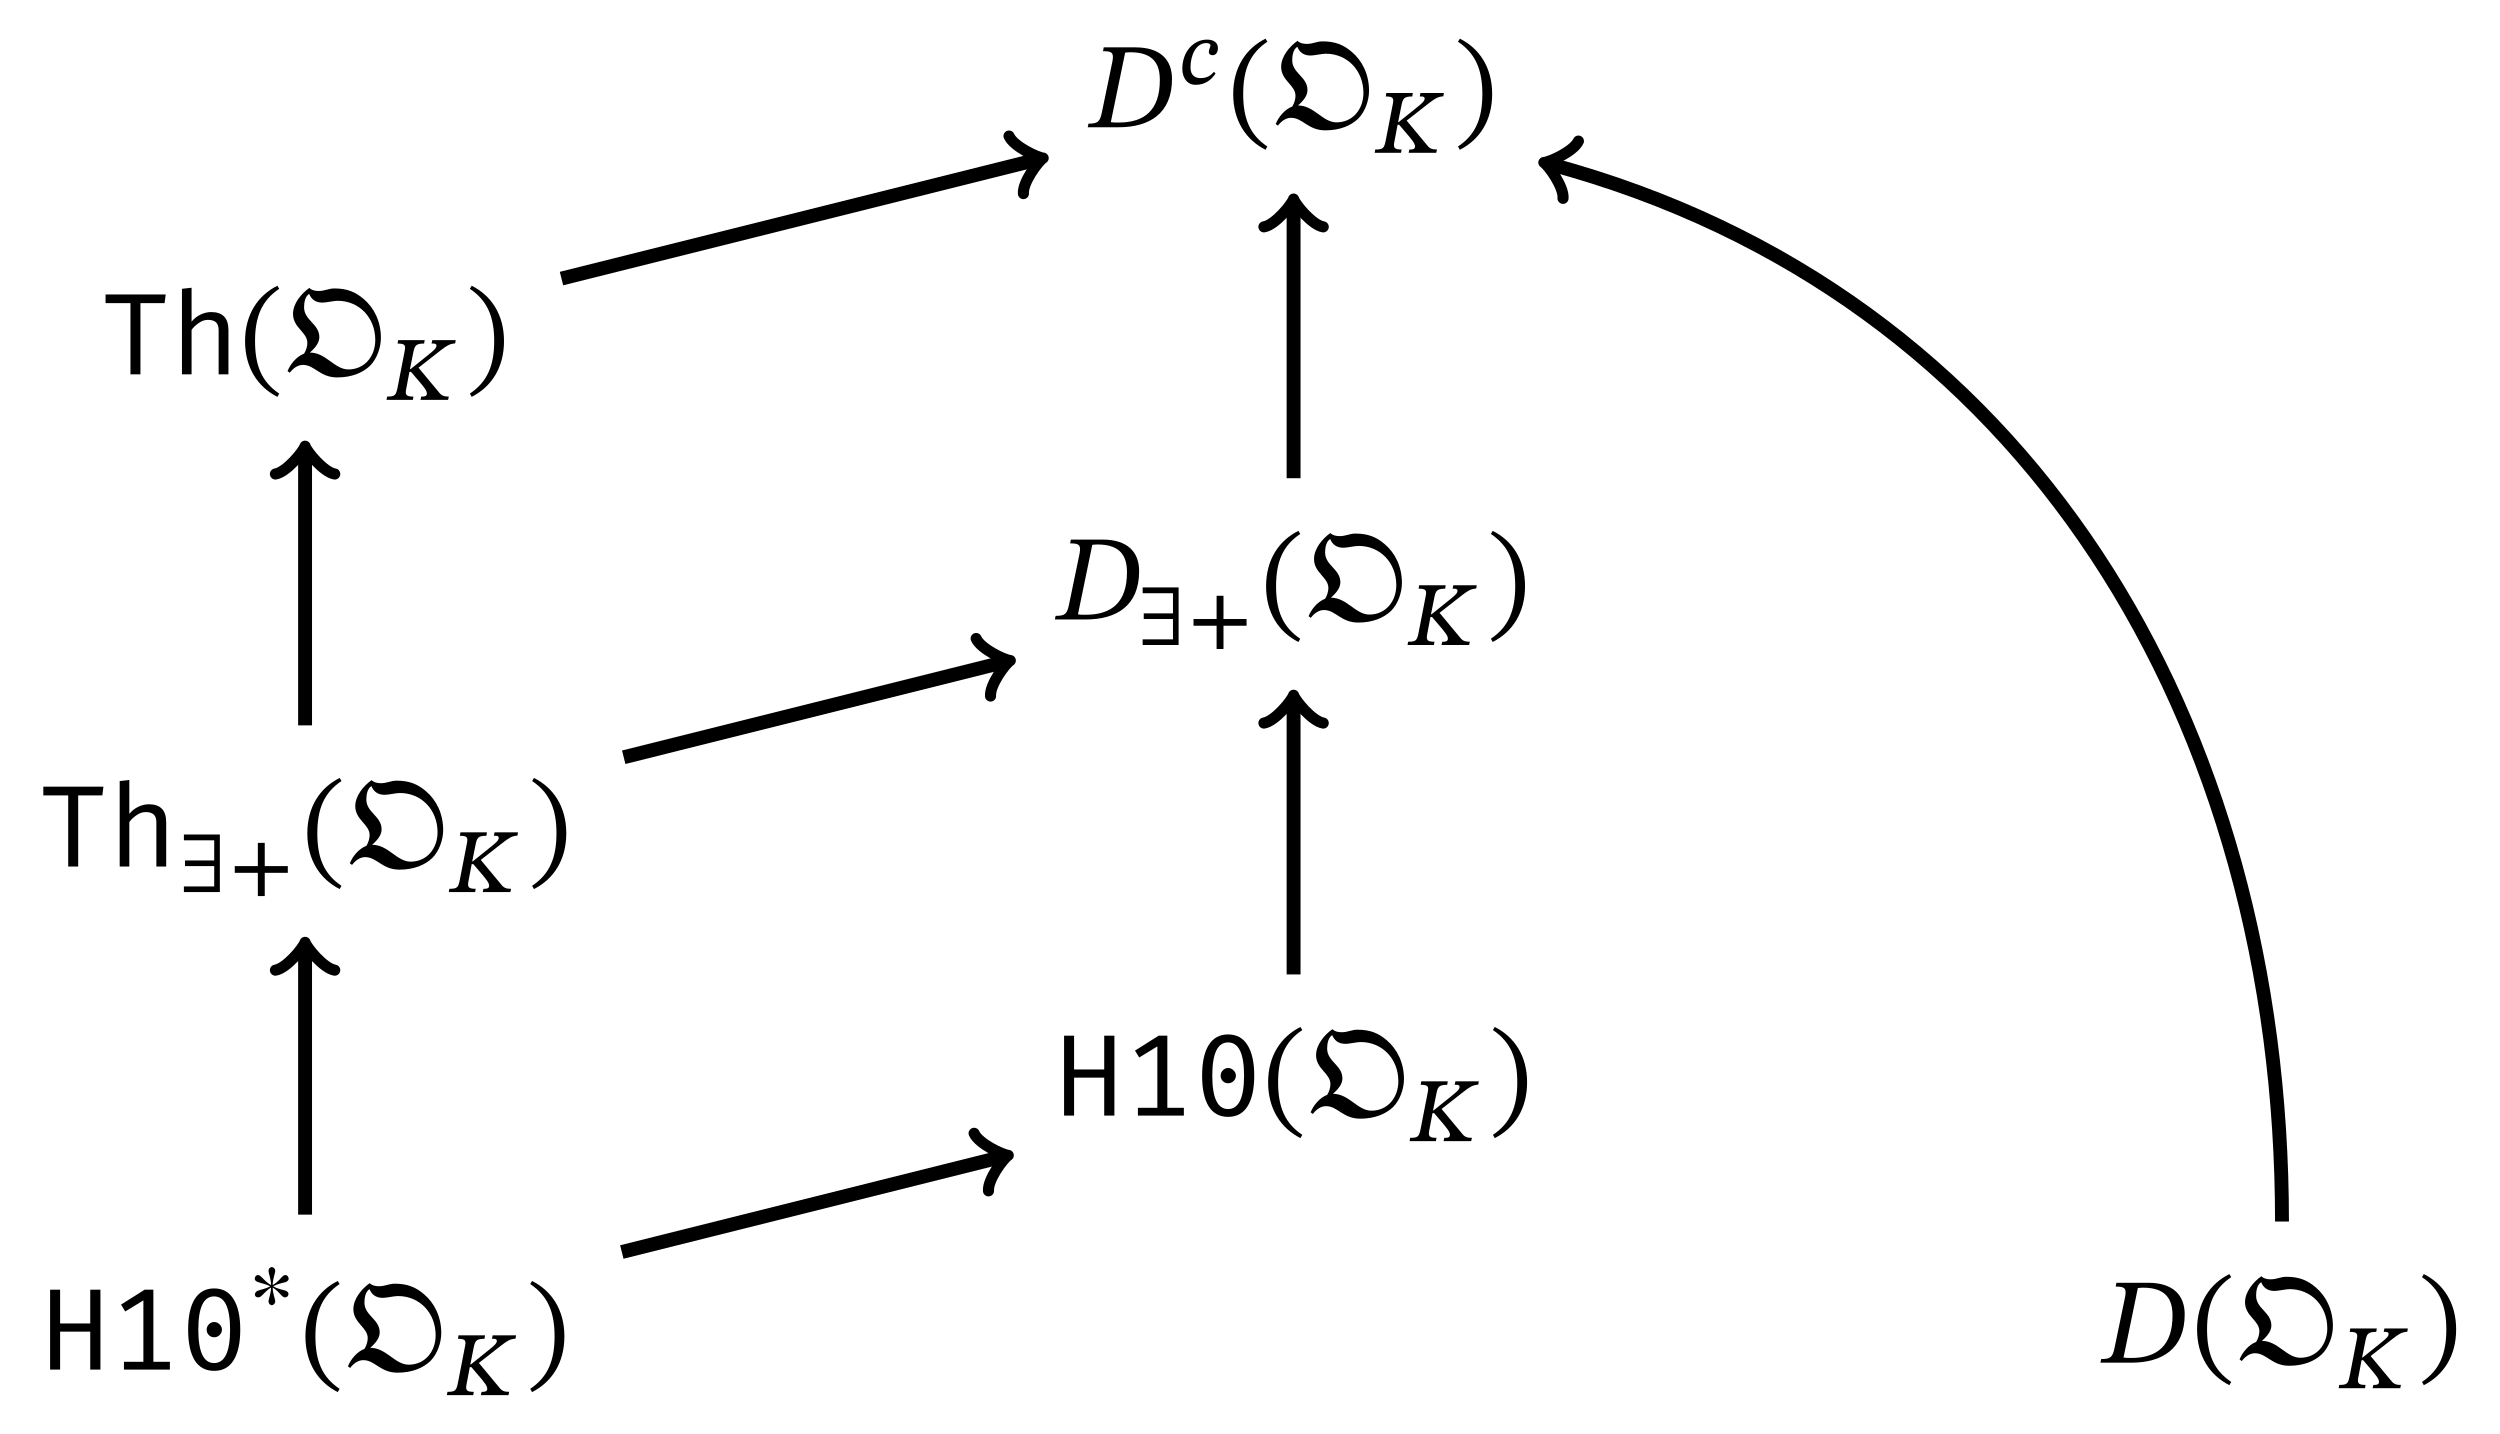
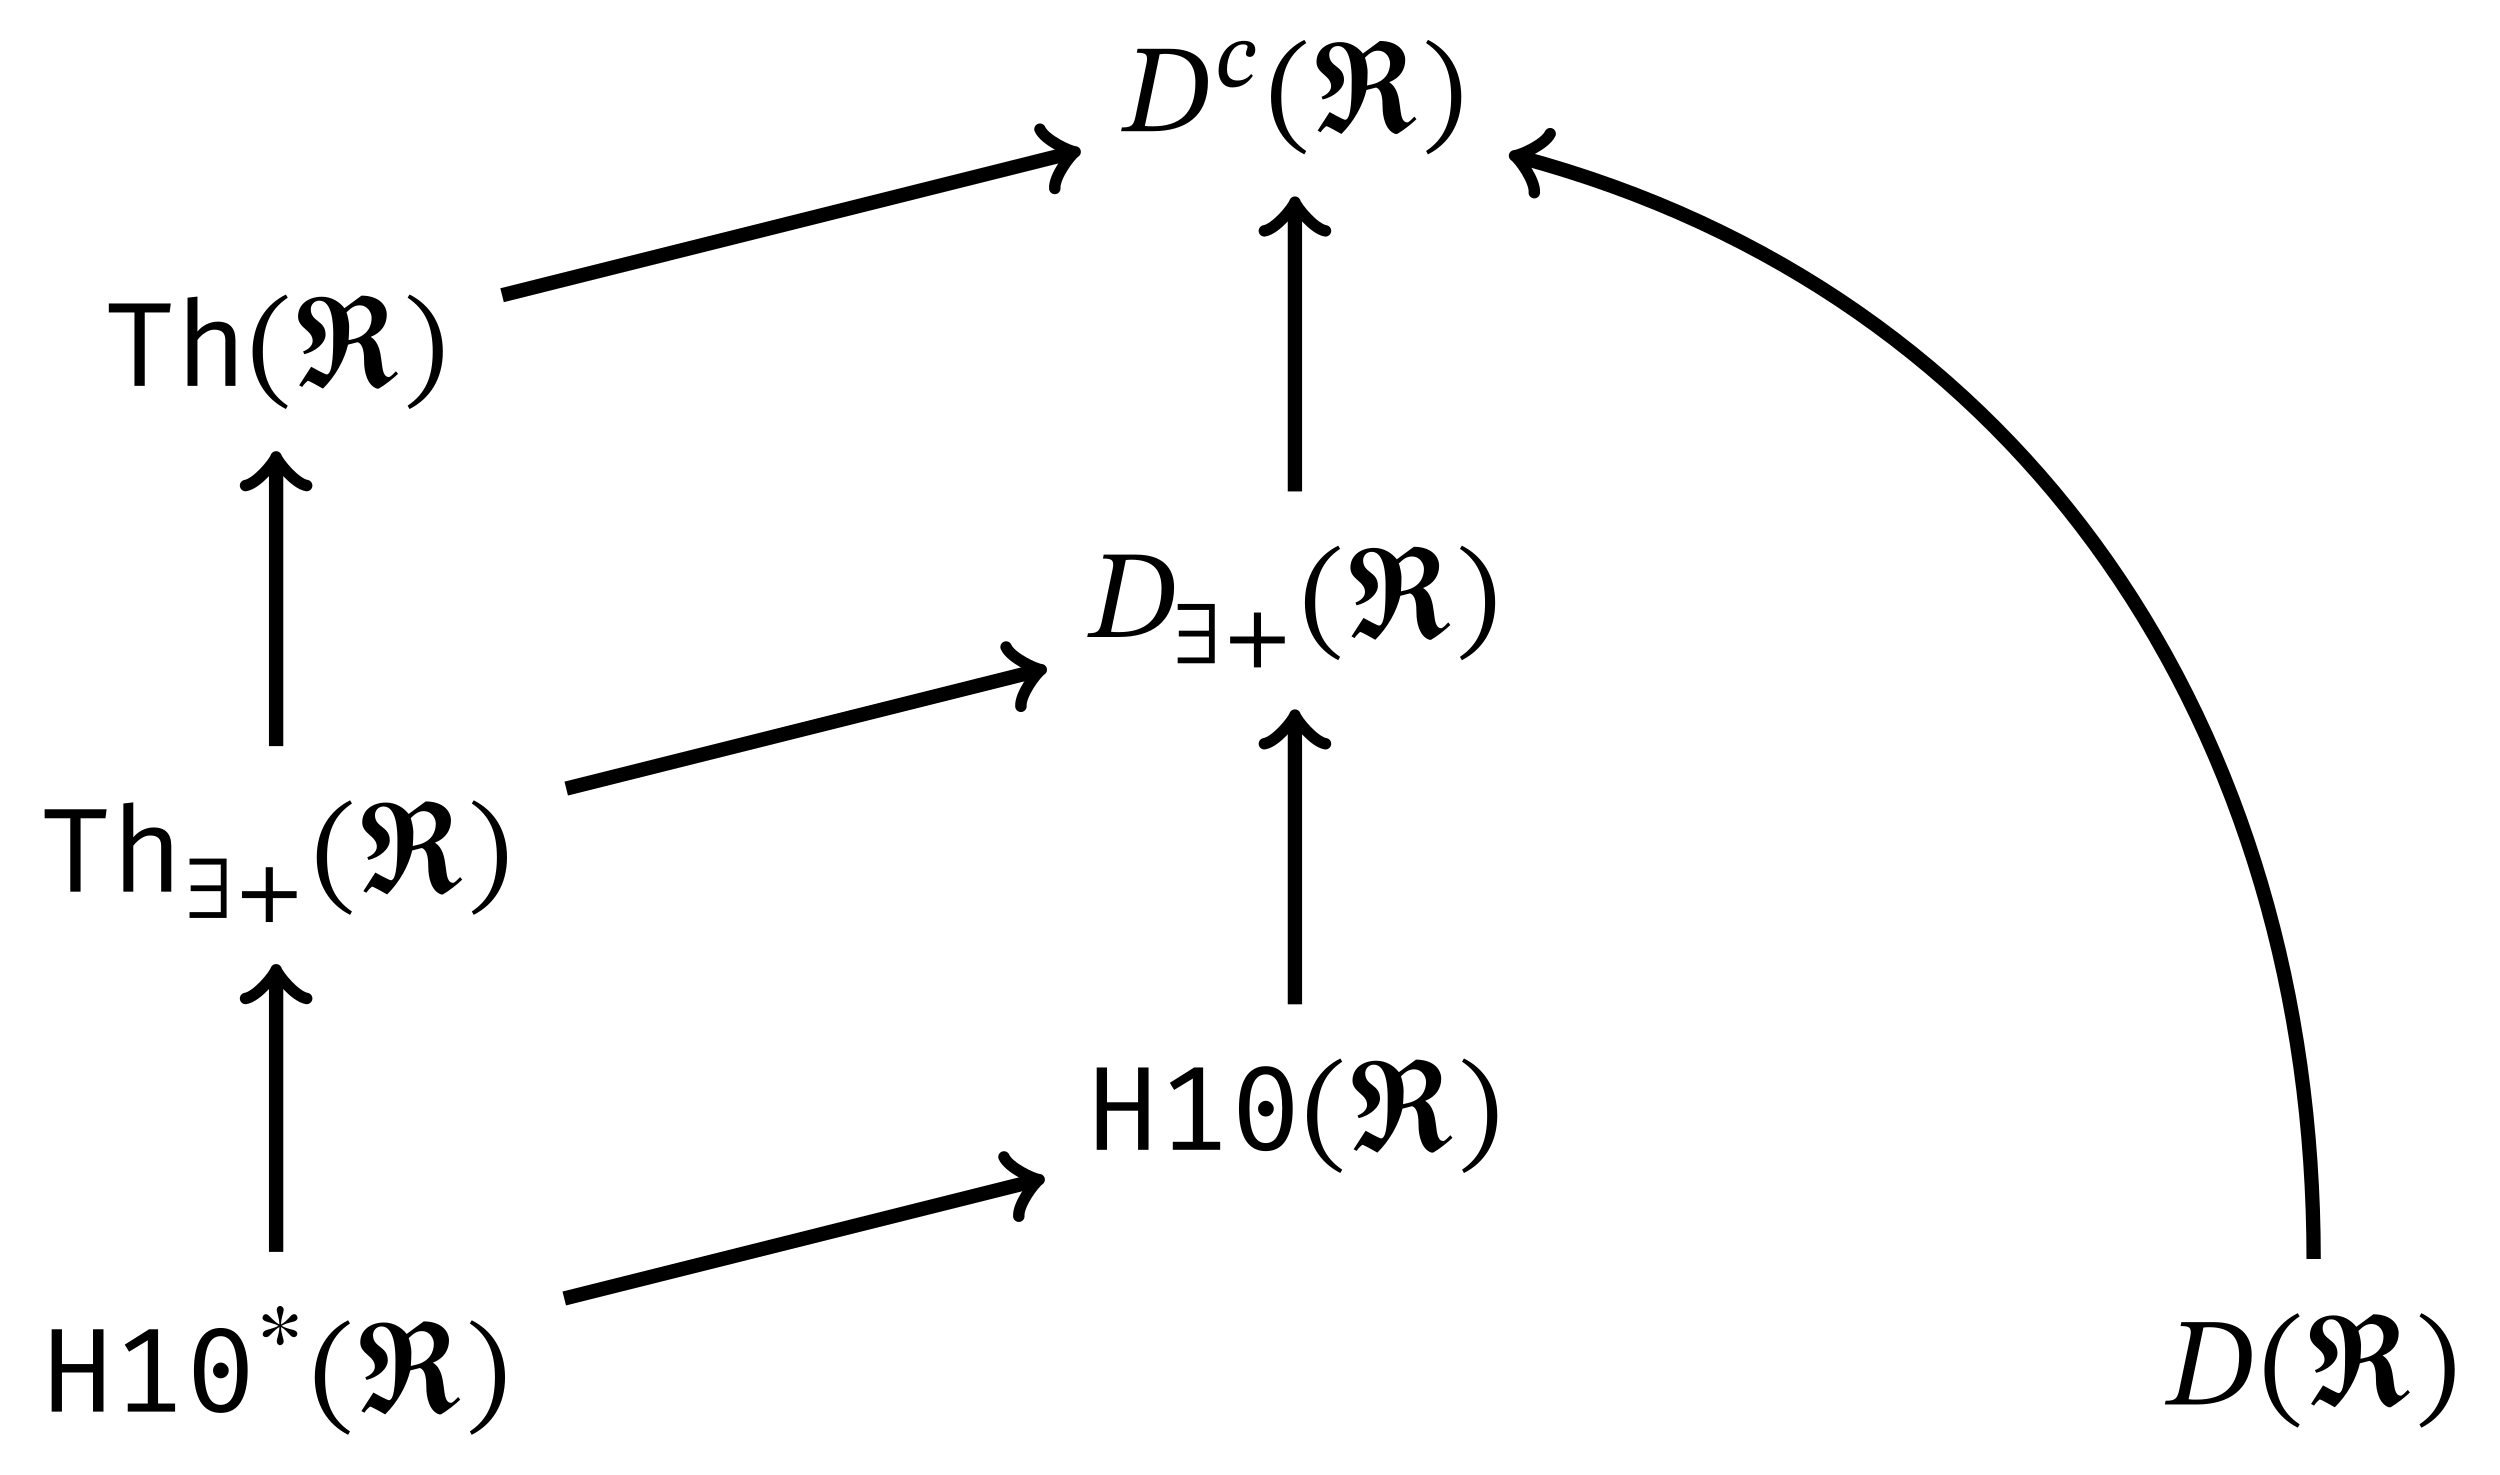
- <svg xmlns="http://www.w3.org/2000/svg" xmlns:xlink="http://www.w3.org/1999/xlink" width="215.11pt" height="123.36pt" viewBox="0 0 215.11 123.36" version="1.1">
+ <svg xmlns="http://www.w3.org/2000/svg" xmlns:xlink="http://www.w3.org/1999/xlink" width="208.71pt" height="123.11pt" viewBox="0 0 208.71 123.11" version="1.1">
  <defs>
    <g>
      <symbol overflow="visible" id="glyph0-0">
        <path style="stroke:none;" d="M 5.078 -10.469 L 5.078 3.484 L 0.891 3.484 L 0.891 -10.469 Z M 4.547 -9.953 L 1.453 -9.953 L 1.453 2.969 L 4.547 2.969 Z M 3.062 -1.719 C 3.062 -1.645 3.035 -1.586 2.984 -1.547 C 2.93 -1.504 2.875 -1.484 2.812 -1.484 C 2.75 -1.484 2.691 -1.504 2.641 -1.547 C 2.586 -1.586 2.562 -1.645 2.562 -1.719 L 2.562 -2.562 C 2.914 -2.582 3.156 -2.645 3.281 -2.75 C 3.406 -2.863 3.469 -3.055 3.469 -3.328 C 3.469 -3.547 3.422 -3.711 3.328 -3.828 C 3.242 -3.953 3.086 -4.016 2.859 -4.016 C 2.672 -4.016 2.5 -3.977 2.344 -3.906 C 2.289 -3.883 2.25 -3.875 2.219 -3.875 C 2.145 -3.875 2.082 -3.895 2.031 -3.938 C 1.988 -3.977 1.969 -4.035 1.969 -4.109 C 1.969 -4.234 2.066 -4.328 2.266 -4.391 C 2.461 -4.461 2.676 -4.5 2.906 -4.5 C 3.301 -4.5 3.582 -4.391 3.75 -4.172 C 3.914 -3.961 4 -3.688 4 -3.344 C 4 -3 3.926 -2.727 3.781 -2.531 C 3.633 -2.344 3.395 -2.223 3.062 -2.172 Z M 2.469 -0.844 C 2.469 -0.945 2.5 -1.031 2.562 -1.094 C 2.625 -1.164 2.707 -1.203 2.812 -1.203 C 2.906 -1.203 2.984 -1.164 3.047 -1.094 C 3.117 -1.031 3.156 -0.945 3.156 -0.844 C 3.156 -0.738 3.117 -0.648 3.047 -0.578 C 2.984 -0.516 2.906 -0.484 2.812 -0.484 C 2.707 -0.484 2.625 -0.516 2.562 -0.578 C 2.5 -0.648 2.469 -0.738 2.469 -0.844 Z M 2.469 -0.844 " />
      </symbol>
      <symbol overflow="visible" id="glyph0-1">
        <path style="stroke:none;" d="M 4.281 -3.266 L 1.688 -3.266 L 1.688 0 L 0.828 0 L 0.828 -6.875 L 1.688 -6.875 L 1.688 -3.969 L 4.281 -3.969 L 4.281 -6.875 L 5.156 -6.875 L 5.156 0 L 4.281 0 Z M 4.281 -3.266 " />
      </symbol>
      <symbol overflow="visible" id="glyph0-2">
        <path style="stroke:none;" d="M 5.156 -0.672 L 5.156 0 L 1.203 0 L 1.203 -0.672 L 2.875 -0.672 L 2.875 -5.953 L 1.312 -5 L 0.953 -5.594 L 2.984 -6.875 L 3.734 -6.875 L 3.734 -0.672 Z M 5.156 -0.672 " />
      </symbol>
      <symbol overflow="visible" id="glyph0-3">
        <path style="stroke:none;" d="M 2.984 -6.984 C 3.723 -6.984 4.281 -6.676 4.656 -6.062 C 5.039 -5.457 5.234 -4.582 5.234 -3.438 C 5.234 -2.289 5.039 -1.41 4.656 -0.797 C 4.281 -0.191 3.723 0.109 2.984 0.109 C 2.254 0.109 1.695 -0.191 1.312 -0.797 C 0.938 -1.41 0.75 -2.289 0.75 -3.438 C 0.75 -4.582 0.938 -5.457 1.312 -6.062 C 1.695 -6.676 2.254 -6.984 2.984 -6.984 Z M 2.984 -6.297 C 2.078 -6.297 1.625 -5.344 1.625 -3.438 C 1.625 -1.52 2.078 -0.562 2.984 -0.562 C 3.898 -0.562 4.359 -1.52 4.359 -3.438 C 4.359 -5.344 3.898 -6.297 2.984 -6.297 Z M 2.984 -4.094 C 3.172 -4.094 3.328 -4.023 3.453 -3.891 C 3.586 -3.766 3.656 -3.613 3.656 -3.438 C 3.656 -3.25 3.586 -3.094 3.453 -2.969 C 3.328 -2.844 3.172 -2.781 2.984 -2.781 C 2.805 -2.781 2.656 -2.844 2.531 -2.969 C 2.406 -3.094 2.344 -3.25 2.344 -3.438 C 2.344 -3.613 2.406 -3.766 2.531 -3.891 C 2.656 -4.023 2.805 -4.094 2.984 -4.094 Z M 2.984 -4.094 " />
      </symbol>
      <symbol overflow="visible" id="glyph0-4">
        <path style="stroke:none;" d="M 3.406 0 L 2.547 0 L 2.547 -6.125 L 0.406 -6.125 L 0.406 -6.875 L 5.578 -6.875 L 5.484 -6.125 L 3.406 -6.125 Z M 3.406 0 " />
      </symbol>
      <symbol overflow="visible" id="glyph0-5">
        <path style="stroke:none;" d="M 1.828 -4.531 C 2.035 -4.789 2.289 -4.992 2.594 -5.141 C 2.895 -5.285 3.203 -5.359 3.516 -5.359 C 4.504 -5.359 5 -4.844 5 -3.812 L 5 0 L 4.156 0 L 4.156 -3.797 C 4.156 -4.109 4.082 -4.332 3.938 -4.469 C 3.789 -4.613 3.555 -4.688 3.234 -4.688 C 2.961 -4.688 2.703 -4.598 2.453 -4.422 C 2.203 -4.254 1.992 -4.055 1.828 -3.828 L 1.828 0 L 1 0 L 1 -7.359 L 1.828 -7.453 Z M 1.828 -4.531 " />
      </symbol>
      <symbol overflow="visible" id="glyph1-0">
        <path style="stroke:none;" d="M 2.344 -1.25 L 2.344 -1.359 C 2.344 -2.156 3.516 -2.734 3.516 -3.797 C 3.516 -4.562 2.875 -4.891 2.172 -4.891 C 1.422 -4.891 0.922 -4.469 0.922 -3.891 C 0.922 -3.547 1.062 -3.375 1.297 -3.375 C 1.469 -3.375 1.625 -3.469 1.625 -3.688 C 1.625 -3.969 1.469 -3.984 1.469 -4.219 C 1.469 -4.453 1.672 -4.609 2.094 -4.609 C 2.562 -4.609 2.859 -4.359 2.859 -3.781 C 2.859 -2.656 2.047 -2.391 2.047 -1.438 L 2.047 -1.25 Z M 2.625 -0.344 C 2.625 -0.578 2.469 -0.781 2.203 -0.781 C 1.938 -0.781 1.781 -0.578 1.781 -0.344 C 1.781 -0.109 1.922 0.062 2.203 0.062 C 2.469 0.062 2.625 -0.109 2.625 -0.344 Z M 4.344 1.234 L 4.344 -5.734 L 0.078 -5.734 L 0.078 1.234 Z M 3.969 0.844 L 0.453 0.844 L 0.453 -5.375 L 3.969 -5.375 Z M 3.969 0.844 " />
      </symbol>
      <symbol overflow="visible" id="glyph1-1">
        <path style="stroke:none;" d="M 3.422 -2.516 C 3.422 -2.672 3.312 -2.844 3.156 -2.844 C 3.094 -2.844 3.047 -2.828 2.984 -2.797 C 2.781 -2.672 2.578 -2.281 2.047 -1.984 C 2.047 -2.516 2.266 -2.984 2.266 -3.219 C 2.266 -3.391 2.109 -3.531 1.969 -3.531 C 1.828 -3.531 1.688 -3.391 1.688 -3.219 C 1.688 -2.984 1.906 -2.5 1.906 -1.984 C 1.484 -2.203 1.141 -2.656 0.938 -2.797 C 0.875 -2.828 0.812 -2.844 0.766 -2.844 C 0.609 -2.844 0.5 -2.672 0.5 -2.516 C 0.5 -2.438 0.562 -2.359 0.656 -2.297 C 0.859 -2.172 1.438 -2.094 1.828 -1.875 C 1.438 -1.641 0.891 -1.578 0.688 -1.453 C 0.578 -1.391 0.516 -1.266 0.516 -1.156 C 0.516 -1.031 0.625 -0.922 0.797 -0.922 C 0.875 -0.922 0.938 -0.953 1 -0.984 C 1.156 -1.078 1.516 -1.547 1.906 -1.766 C 1.906 -1.25 1.688 -0.797 1.688 -0.562 C 1.688 -0.406 1.828 -0.25 1.969 -0.25 C 2.109 -0.25 2.266 -0.406 2.266 -0.562 C 2.266 -0.797 2.047 -1.25 2.047 -1.766 C 2.625 -1.438 2.812 -0.922 3.109 -0.922 C 3.297 -0.922 3.406 -1.062 3.406 -1.219 C 3.406 -1.297 3.359 -1.391 3.25 -1.453 C 3.047 -1.578 2.562 -1.594 2.094 -1.875 C 2.625 -2.172 3.078 -2.172 3.25 -2.281 C 3.359 -2.344 3.422 -2.438 3.422 -2.516 Z M 3.422 -2.516 " />
      </symbol>
      <symbol overflow="visible" id="glyph1-2">
-         <path style="stroke:none;" d="M 0.906 -1.078 C 0.766 -0.391 0.688 -0.281 0 -0.281 L -0.047 0 L 2.219 0 L 2.266 -0.281 C 1.594 -0.281 1.531 -0.438 1.672 -1.078 L 1.922 -2.406 L 2.062 -2.406 L 2.5 -1.891 C 3.203 -1.078 3.422 -0.797 3.422 -0.547 C 3.422 -0.344 3.281 -0.281 3.031 -0.281 L 2.938 -0.281 L 2.875 0 L 5.25 0 L 5.312 -0.281 C 4.922 -0.281 4.703 -0.344 4.484 -0.625 L 2.703 -2.766 L 4.578 -4.234 C 5.172 -4.688 5.359 -4.812 5.859 -4.859 L 5.906 -5.141 L 3.891 -5.141 L 3.828 -4.844 L 3.969 -4.844 C 4.172 -4.844 4.25 -4.781 4.25 -4.672 C 4.25 -4.438 4.016 -4.25 3.531 -3.859 L 2.016 -2.641 L 1.969 -2.641 L 2.25 -4.047 C 2.375 -4.656 2.453 -4.844 3.188 -4.844 L 3.234 -5.141 L 0.953 -5.141 L 0.906 -4.844 C 1.625 -4.844 1.609 -4.656 1.484 -4.047 Z M 0.906 -1.078 " />
+         <path style="stroke:none;" d="M 3.641 0 L 3.641 -4.953 L 0.547 -4.953 L 0.547 -4.453 L 3.156 -4.453 L 3.156 -2.719 L 0.641 -2.719 L 0.641 -2.234 L 3.156 -2.234 L 3.156 -0.484 L 0.547 -0.484 L 0.547 0 Z M 3.641 0 " />
      </symbol>
      <symbol overflow="visible" id="glyph1-3">
-         <path style="stroke:none;" d="M 3.641 0 L 3.641 -4.953 L 0.547 -4.953 L 0.547 -4.453 L 3.156 -4.453 L 3.156 -2.719 L 0.641 -2.719 L 0.641 -2.234 L 3.156 -2.234 L 3.156 -0.484 L 0.547 -0.484 L 0.547 0 Z M 3.641 0 " />
+         <path style="stroke:none;" d="M 5.297 -1.656 L 5.297 -2.234 L 3.312 -2.234 L 3.312 -4.234 L 2.719 -4.234 L 2.719 -2.234 L 0.734 -2.234 L 0.734 -1.656 L 2.719 -1.656 L 2.719 0.344 L 3.312 0.344 L 3.312 -1.656 Z M 5.297 -1.656 " />
      </symbol>
      <symbol overflow="visible" id="glyph1-4">
-         <path style="stroke:none;" d="M 5.297 -1.656 L 5.297 -2.234 L 3.312 -2.234 L 3.312 -4.234 L 2.719 -4.234 L 2.719 -2.234 L 0.734 -2.234 L 0.734 -1.656 L 2.719 -1.656 L 2.719 0.344 L 3.312 0.344 L 3.312 -1.656 Z M 5.297 -1.656 " />
-       </symbol>
-       <symbol overflow="visible" id="glyph1-5">
        <path style="stroke:none;" d="M 2.984 -1.016 C 2.734 -0.703 2.406 -0.469 1.844 -0.469 C 1.469 -0.469 0.969 -0.609 0.969 -1.391 C 0.969 -2.422 1.438 -3.484 2.328 -3.484 C 2.578 -3.484 2.688 -3.391 2.688 -3.281 C 2.688 -3.141 2.547 -2.953 2.547 -2.703 C 2.547 -2.547 2.672 -2.438 2.875 -2.438 C 3.141 -2.438 3.328 -2.672 3.328 -3.047 C 3.328 -3.547 2.938 -3.781 2.391 -3.781 C 1.234 -3.781 0.266 -2.75 0.266 -1.266 C 0.266 -0.531 0.656 0.109 1.406 0.109 C 2.281 0.109 2.781 -0.359 3.125 -0.859 Z M 2.984 -1.016 " />
      </symbol>
      <symbol overflow="visible" id="glyph2-0">
        <path style="stroke:none;" d="M 3.344 -1.781 L 3.344 -1.938 C 3.344 -3.078 5.031 -3.906 5.031 -5.438 C 5.031 -6.516 4.125 -7 3.094 -7 C 2.031 -7 1.312 -6.391 1.312 -5.547 C 1.312 -5.062 1.516 -4.812 1.844 -4.812 C 2.094 -4.812 2.328 -4.953 2.328 -5.281 C 2.328 -5.672 2.094 -5.688 2.094 -6.031 C 2.094 -6.359 2.391 -6.594 3 -6.594 C 3.672 -6.594 4.094 -6.234 4.094 -5.406 C 4.094 -3.797 2.922 -3.406 2.922 -2.047 L 2.922 -1.781 Z M 3.75 -0.5 C 3.75 -0.828 3.516 -1.125 3.156 -1.125 C 2.766 -1.125 2.547 -0.844 2.547 -0.5 C 2.547 -0.156 2.734 0.078 3.141 0.078 C 3.516 0.078 3.75 -0.172 3.75 -0.5 Z M 6.219 1.766 L 6.219 -8.203 L 0.109 -8.203 L 0.109 1.766 Z M 5.672 1.219 L 0.641 1.219 L 0.641 -7.672 L 5.672 -7.672 Z M 5.672 1.219 " />
      </symbol>
      <symbol overflow="visible" id="glyph2-1">
        <path style="stroke:none;" d="M 0.453 -2.859 C 0.453 -0.562 1.547 1.078 3.234 1.938 L 3.391 1.656 C 1.875 0.641 1.312 -0.766 1.312 -2.859 C 1.312 -4.938 1.875 -6.344 3.391 -7.359 L 3.234 -7.625 C 1.547 -6.781 0.453 -5.141 0.453 -2.859 Z M 0.453 -2.859 " />
      </symbol>
      <symbol overflow="visible" id="glyph2-2">
-         <path style="stroke:none;" d="M 0.578 -0.141 C 1.031 -0.719 1.453 -0.812 1.719 -0.812 C 2.719 -0.812 3.172 0.266 4.656 0.266 C 5.922 0.266 6.859 -0.141 7.484 -0.734 C 8.094 -1.344 8.422 -2.328 8.422 -3.141 C 8.422 -4.562 7.828 -5.734 6.938 -6.484 C 6.234 -7.094 5.5 -7.391 4.422 -7.391 C 3.906 -7.391 3.609 -7.172 3.062 -7.172 C 2.734 -7.172 2.438 -7.25 2.266 -7.438 C 1.578 -6.953 0.859 -6.094 0.859 -5.203 C 0.859 -4 2.094 -3.641 2.094 -2.703 C 2.094 -2.453 2 -2.062 1.812 -1.781 C 1.172 -1.547 0.625 -0.875 0.391 -0.281 Z M 7.938 -2.953 C 7.938 -1.547 7.016 -0.422 5.625 -0.422 C 4.422 -0.422 3.703 -1.875 2.312 -1.875 C 2.828 -2.328 3.125 -2.75 3.125 -3.203 C 3.125 -4.344 1.812 -4.641 1.812 -5.766 C 1.812 -6.156 1.891 -6.703 2.25 -6.922 C 2.422 -6.5 2.75 -6.172 3.391 -6.172 C 3.734 -6.172 4.344 -6.328 4.703 -6.328 C 6.547 -6.328 7.938 -4.891 7.938 -2.953 Z M 7.938 -2.953 " />
+         <path style="stroke:none;" d="M 8.703 -1.219 C 8.562 -1.062 8.234 -0.734 8.125 -0.734 C 7.156 -0.734 7.922 -3.25 6.609 -4.078 L 6.609 -4.094 C 7.5 -4.438 7.938 -5.141 7.938 -5.938 C 7.938 -6.781 7.219 -7.531 5.828 -7.531 L 4.406 -6.484 C 4 -7 3.344 -7.438 2.516 -7.438 C 1.438 -7.438 0.531 -6.844 0.531 -5.781 C 0.531 -4.797 1.75 -4.656 1.75 -3.75 C 1.75 -3.281 1.25 -2.969 0.953 -2.875 L 1.047 -2.641 C 1.969 -2.859 2.828 -3.547 2.828 -4.281 C 2.828 -5.484 1.594 -5.328 1.594 -6.391 C 1.594 -6.75 1.859 -7.109 2.312 -7.109 C 3.391 -7.109 3.469 -5.141 3.469 -4.328 C 3.469 -3.141 3.469 -0.953 2.922 -0.953 C 2.781 -0.953 1.844 -1.469 1.625 -1.594 L 0.625 -0.047 L 0.875 0.094 C 1.047 -0.172 1.266 -0.359 1.344 -0.422 C 1.484 -0.406 2.312 0.062 2.609 0.234 C 3.641 -0.781 4.406 -2.156 4.703 -3.438 L 5.5 -3.641 C 5.984 -3.484 6.047 -2.703 6.047 -2 C 6.047 -1.203 6.297 -0.031 7.125 0.234 L 7.266 0.234 C 7.766 -0.047 8.547 -0.672 8.875 -1 Z M 4.75 -3.812 C 4.781 -4.156 4.797 -4.656 4.797 -4.969 C 4.797 -5.297 4.688 -5.797 4.578 -6.141 C 5 -6.547 5.266 -6.719 5.672 -6.719 C 6.359 -6.719 6.672 -6.094 6.672 -5.672 C 6.672 -5 6.344 -4.156 5.094 -3.891 Z M 4.75 -3.812 " />
      </symbol>
      <symbol overflow="visible" id="glyph2-3">
        <path style="stroke:none;" d="M 3.266 -2.859 C 3.266 -5.141 2.172 -6.781 0.484 -7.625 L 0.328 -7.359 C 1.844 -6.344 2.422 -4.938 2.422 -2.859 C 2.422 -0.766 1.844 0.641 0.328 1.656 L 0.484 1.938 C 2.172 1.078 3.266 -0.562 3.266 -2.859 Z M 3.266 -2.859 " />
      </symbol>
      <symbol overflow="visible" id="glyph2-4">
        <path style="stroke:none;" d="M 1.234 -6.875 L 1.172 -6.547 C 1.922 -6.547 2.125 -6.438 1.984 -5.672 L 1.078 -1.297 C 0.906 -0.453 0.719 -0.312 -0.078 -0.312 L -0.141 0 L 2.516 0 C 5.188 0 7.109 -1.203 7.109 -4.156 C 7.109 -5.797 6.125 -6.875 3.953 -6.875 Z M 3.078 -6.422 C 3.266 -6.438 3.359 -6.453 3.531 -6.453 C 5.594 -6.453 6.062 -5.344 6.062 -4.062 C 6.062 -1.484 4.766 -0.406 2.516 -0.406 C 2.25 -0.406 2.031 -0.406 1.844 -0.438 Z M 3.078 -6.422 " />
      </symbol>
    </g>
    <clipPath id="clip1">
-       <path d="M 36 82 L 104 82 L 104 123.359 L 36 123.359 Z M 36 82 " />
+       <path d="M 30 81 L 104 81 L 104 123.109 L 30 123.109 Z M 30 81 " />
+     </clipPath>
+     <clipPath id="clip2">
+       <path d="M 109 0 L 208.711 0 L 208.711 123 L 109 123 Z M 109 0 " />
    </clipPath>
  </defs>
  <g id="surface1">
    <g style="fill:rgb(0%,0%,0%);fill-opacity:1;">
-       <use xlink:href="#glyph0-1" x="3.484" y="117.845" />
-       <use xlink:href="#glyph0-2" x="9.462" y="117.845" />
-       <use xlink:href="#glyph0-3" x="15.439" y="117.845" />
+       <use xlink:href="#glyph0-1" x="3.484" y="117.847" />
+       <use xlink:href="#glyph0-2" x="9.462" y="117.847" />
+       <use xlink:href="#glyph0-3" x="15.439" y="117.847" />
    </g>
    <g style="fill:rgb(0%,0%,0%);fill-opacity:1;">
-       <use xlink:href="#glyph1-1" x="21.416" y="112.554" />
+       <use xlink:href="#glyph1-1" x="21.416" y="112.555" />
    </g>
    <g style="fill:rgb(0%,0%,0%);fill-opacity:1;">
-       <use xlink:href="#glyph2-1" x="25.827" y="117.845" />
-       <use xlink:href="#glyph2-2" x="29.546" y="117.845" />
+       <use xlink:href="#glyph2-1" x="25.827" y="117.847" />
+       <use xlink:href="#glyph2-2" x="29.546" y="117.847" />
+       <use xlink:href="#glyph2-3" x="38.897" y="117.847" />
    </g>
    <g style="fill:rgb(0%,0%,0%);fill-opacity:1;">
-       <use xlink:href="#glyph1-2" x="38.5" y="120.04" />
+       <use xlink:href="#glyph0-4" x="3.321" y="74.438" />
+       <use xlink:href="#glyph0-5" x="9.299" y="74.438" />
    </g>
    <g style="fill:rgb(0%,0%,0%);fill-opacity:1;">
-       <use xlink:href="#glyph2-3" x="45.296" y="117.845" />
+       <use xlink:href="#glyph1-2" x="15.276" y="76.632" />
+       <use xlink:href="#glyph1-3" x="19.467" y="76.632" />
    </g>
    <g style="fill:rgb(0%,0%,0%);fill-opacity:1;">
-       <use xlink:href="#glyph0-4" x="3.321" y="74.562" />
-       <use xlink:href="#glyph0-5" x="9.299" y="74.562" />
+       <use xlink:href="#glyph2-1" x="25.991" y="74.438" />
+       <use xlink:href="#glyph2-2" x="29.71" y="74.438" />
+       <use xlink:href="#glyph2-3" x="39.061" y="74.438" />
    </g>
    <g style="fill:rgb(0%,0%,0%);fill-opacity:1;">
-       <use xlink:href="#glyph1-3" x="15.276" y="76.757" />
-       <use xlink:href="#glyph1-4" x="19.467" y="76.757" />
+       <use xlink:href="#glyph0-4" x="8.678" y="32.211" />
+       <use xlink:href="#glyph0-5" x="14.656" y="32.211" />
    </g>
    <g style="fill:rgb(0%,0%,0%);fill-opacity:1;">
-       <use xlink:href="#glyph2-1" x="25.991" y="74.562" />
-       <use xlink:href="#glyph2-2" x="29.71" y="74.562" />
+       <use xlink:href="#glyph2-1" x="20.633" y="32.211" />
+       <use xlink:href="#glyph2-2" x="24.352" y="32.211" />
+       <use xlink:href="#glyph2-3" x="33.703" y="32.211" />
    </g>
    <g style="fill:rgb(0%,0%,0%);fill-opacity:1;">
-       <use xlink:href="#glyph1-2" x="38.664" y="76.757" />
+       <use xlink:href="#glyph2-4" x="180.871" y="117.252" />
    </g>
    <g style="fill:rgb(0%,0%,0%);fill-opacity:1;">
-       <use xlink:href="#glyph2-3" x="45.459" y="74.562" />
+       <use xlink:href="#glyph2-1" x="188.592" y="117.252" />
+       <use xlink:href="#glyph2-2" x="192.311" y="117.252" />
+       <use xlink:href="#glyph2-3" x="201.662" y="117.252" />
    </g>
    <g style="fill:rgb(0%,0%,0%);fill-opacity:1;">
-       <use xlink:href="#glyph0-4" x="8.678" y="32.21" />
-       <use xlink:href="#glyph0-5" x="14.656" y="32.21" />
+       <use xlink:href="#glyph0-1" x="90.73" y="95.992" />
+       <use xlink:href="#glyph0-2" x="96.708" y="95.992" />
+       <use xlink:href="#glyph0-3" x="102.685" y="95.992" />
    </g>
    <g style="fill:rgb(0%,0%,0%);fill-opacity:1;">
-       <use xlink:href="#glyph2-1" x="20.633" y="32.21" />
-       <use xlink:href="#glyph2-2" x="24.352" y="32.21" />
+       <use xlink:href="#glyph2-1" x="108.662" y="95.992" />
+       <use xlink:href="#glyph2-2" x="112.381" y="95.992" />
+       <use xlink:href="#glyph2-3" x="121.732" y="95.992" />
    </g>
    <g style="fill:rgb(0%,0%,0%);fill-opacity:1;">
-       <use xlink:href="#glyph1-2" x="33.306" y="34.405" />
+       <use xlink:href="#glyph2-4" x="90.907" y="53.178" />
    </g>
    <g style="fill:rgb(0%,0%,0%);fill-opacity:1;">
-       <use xlink:href="#glyph2-3" x="40.101" y="32.21" />
+       <use xlink:href="#glyph1-2" x="97.771" y="55.372" />
+       <use xlink:href="#glyph1-3" x="101.962" y="55.372" />
    </g>
    <g style="fill:rgb(0%,0%,0%);fill-opacity:1;">
-       <use xlink:href="#glyph2-4" x="180.871" y="117.25" />
+       <use xlink:href="#glyph2-1" x="108.486" y="53.178" />
+       <use xlink:href="#glyph2-2" x="112.205" y="53.178" />
+       <use xlink:href="#glyph2-3" x="121.556" y="53.178" />
    </g>
    <g style="fill:rgb(0%,0%,0%);fill-opacity:1;">
-       <use xlink:href="#glyph2-1" x="188.592" y="117.25" />
-       <use xlink:href="#glyph2-2" x="192.311" y="117.25" />
+       <use xlink:href="#glyph2-4" x="93.735" y="10.951" />
    </g>
    <g style="fill:rgb(0%,0%,0%);fill-opacity:1;">
-       <use xlink:href="#glyph1-2" x="201.275" y="119.445" />
+       <use xlink:href="#glyph1-4" x="101.466" y="7.189" />
    </g>
    <g style="fill:rgb(0%,0%,0%);fill-opacity:1;">
-       <use xlink:href="#glyph2-3" x="208.07" y="117.25" />
+       <use xlink:href="#glyph2-1" x="105.657" y="10.951" />
+       <use xlink:href="#glyph2-2" x="109.376" y="10.951" />
+       <use xlink:href="#glyph2-3" x="118.727" y="10.951" />
    </g>
-     <g style="fill:rgb(0%,0%,0%);fill-opacity:1;">
-       <use xlink:href="#glyph0-1" x="90.73" y="95.99" />
-       <use xlink:href="#glyph0-2" x="96.708" y="95.99" />
-       <use xlink:href="#glyph0-3" x="102.685" y="95.99" />
+     <path style="fill:none;stroke-width:1.196;stroke-linecap:butt;stroke-linejoin:miter;stroke:rgb(0%,0%,0%);stroke-opacity:1;stroke-miterlimit:10;" d="M 66.246 101.617 L 18.863 89.765 " transform="matrix(1,0,0,-1,23.051,114.41)" />
+     <path style="fill:none;stroke-width:0.956;stroke-linecap:round;stroke-linejoin:round;stroke:rgb(0%,0%,0%);stroke-opacity:1;stroke-miterlimit:10;" d="M -1.914 2.549 C -1.754 1.595 0.001 0.158 0.476 -0.001 C 0.002 -0.16 -1.754 -1.594 -1.913 -2.552 " transform="matrix(0.97011,-0.24263,-0.24263,-0.97011,89.29546,12.79411)" />
+     <path style="fill:none;stroke-width:1.196;stroke-linecap:butt;stroke-linejoin:miter;stroke:rgb(0%,0%,0%);stroke-opacity:1;stroke-miterlimit:10;" d="M 85.054 97.051 L 85.054 73.383 " transform="matrix(1,0,0,-1,23.051,114.41)" />
+     <path style="fill:none;stroke-width:0.956;stroke-linecap:round;stroke-linejoin:round;stroke:rgb(0%,0%,0%);stroke-opacity:1;stroke-miterlimit:10;" d="M -1.915 2.55 C -1.754 1.593 -0 0.159 0.48 -0.001 C -0 -0.161 -1.754 -1.595 -1.914 -2.552 " transform="matrix(0.00002,-0.99998,-0.99998,-0.00002,108.1047,17.35896)" />
+     <path style="fill:none;stroke-width:1.196;stroke-linecap:butt;stroke-linejoin:miter;stroke:rgb(0%,0%,0%);stroke-opacity:1;stroke-miterlimit:10;" d="M -0 75.789 L -0 52.121 " transform="matrix(1,0,0,-1,23.051,114.41)" />
+     <path style="fill:none;stroke-width:0.956;stroke-linecap:round;stroke-linejoin:round;stroke:rgb(0%,0%,0%);stroke-opacity:1;stroke-miterlimit:10;" d="M -1.914 2.551 C -1.753 1.594 0.001 0.16 0.477 0 C 0.001 -0.16 -1.753 -1.594 -1.914 -2.551 " transform="matrix(0,-1,-1,0,23.051,38.62165)" />
+     <path style="fill:none;stroke-width:1.196;stroke-linecap:butt;stroke-linejoin:miter;stroke:rgb(0%,0%,0%);stroke-opacity:1;stroke-miterlimit:10;" d="M -0 32.969 L -0 9.898 " transform="matrix(1,0,0,-1,23.051,114.41)" />
+     <path style="fill:none;stroke-width:0.956;stroke-linecap:round;stroke-linejoin:round;stroke:rgb(0%,0%,0%);stroke-opacity:1;stroke-miterlimit:10;" d="M -1.915 2.551 C -1.755 1.594 -0.001 0.16 0.48 0 C -0.001 -0.16 -1.755 -1.594 -1.915 -2.551 " transform="matrix(0,-1,-1,0,23.051,81.4408)" />
+     <path style="fill:none;stroke-width:1.196;stroke-linecap:butt;stroke-linejoin:miter;stroke:rgb(0%,0%,0%);stroke-opacity:1;stroke-miterlimit:10;" d="M 63.418 58.383 L 24.219 48.578 " transform="matrix(1,0,0,-1,23.051,114.41)" />
+     <path style="fill:none;stroke-width:0.956;stroke-linecap:round;stroke-linejoin:round;stroke:rgb(0%,0%,0%);stroke-opacity:1;stroke-miterlimit:10;" d="M -1.913 2.552 C -1.754 1.594 0.002 0.16 0.477 0.001 C -0.001 -0.157 -1.754 -1.595 -1.912 -2.55 " transform="matrix(0.9701,-0.24269,-0.24269,-0.9701,86.46683,56.02671)" />
+     <path style="fill:none;stroke-width:1.196;stroke-linecap:butt;stroke-linejoin:miter;stroke:rgb(0%,0%,0%);stroke-opacity:1;stroke-miterlimit:10;" d="M 85.054 54.23 L 85.054 30.566 " transform="matrix(1,0,0,-1,23.051,114.41)" />
+     <path style="fill:none;stroke-width:0.956;stroke-linecap:round;stroke-linejoin:round;stroke:rgb(0%,0%,0%);stroke-opacity:1;stroke-miterlimit:10;" d="M -1.912 2.55 C -1.752 1.593 -0.002 0.159 0.479 -0.001 C -0.002 -0.161 -1.752 -1.595 -1.912 -2.552 " transform="matrix(0.00005,-0.99998,-0.99998,-0.00005,108.1048,60.17808)" />
+     <g clip-path="url(#clip1)" clip-rule="nonzero">
+       <path style="fill:none;stroke-width:1.196;stroke-linecap:butt;stroke-linejoin:miter;stroke:rgb(0%,0%,0%);stroke-opacity:1;stroke-miterlimit:10;" d="M 63.238 15.812 L 24.054 6.008 " transform="matrix(1,0,0,-1,23.051,114.41)" />
    </g>
-     <g style="fill:rgb(0%,0%,0%);fill-opacity:1;">
-       <use xlink:href="#glyph2-1" x="108.662" y="95.99" />
-       <use xlink:href="#glyph2-2" x="112.381" y="95.99" />
+     <path style="fill:none;stroke-width:0.956;stroke-linecap:round;stroke-linejoin:round;stroke:rgb(0%,0%,0%);stroke-opacity:1;stroke-miterlimit:10;" d="M -1.912 2.552 C -1.753 1.594 -0.001 0.161 0.478 0.001 C -0.001 -0.161 -1.753 -1.595 -1.912 -2.55 " transform="matrix(0.97008,-0.2427,-0.2427,-0.97008,86.29014,98.59755)" />
+     <g clip-path="url(#clip2)" clip-rule="nonzero">
+       <path style="fill:none;stroke-width:1.196;stroke-linecap:butt;stroke-linejoin:miter;stroke:rgb(0%,0%,0%);stroke-opacity:1;stroke-miterlimit:10;" d="M 103.851 101.281 C 146.312 89.898 170.101 53.222 170.101 9.301 " transform="matrix(1,0,0,-1,23.051,114.41)" />
    </g>
-     <g style="fill:rgb(0%,0%,0%);fill-opacity:1;">
-       <use xlink:href="#glyph1-2" x="121.336" y="98.185" />
-     </g>
-     <g style="fill:rgb(0%,0%,0%);fill-opacity:1;">
-       <use xlink:href="#glyph2-3" x="128.131" y="95.99" />
-     </g>
-     <g style="fill:rgb(0%,0%,0%);fill-opacity:1;">
-       <use xlink:href="#glyph2-4" x="90.907" y="53.302" />
-     </g>
-     <g style="fill:rgb(0%,0%,0%);fill-opacity:1;">
-       <use xlink:href="#glyph1-3" x="97.771" y="55.497" />
-       <use xlink:href="#glyph1-4" x="101.962" y="55.497" />
-     </g>
-     <g style="fill:rgb(0%,0%,0%);fill-opacity:1;">
-       <use xlink:href="#glyph2-1" x="108.486" y="53.302" />
-       <use xlink:href="#glyph2-2" x="112.205" y="53.302" />
-     </g>
-     <g style="fill:rgb(0%,0%,0%);fill-opacity:1;">
-       <use xlink:href="#glyph1-2" x="121.159" y="55.497" />
-     </g>
-     <g style="fill:rgb(0%,0%,0%);fill-opacity:1;">
-       <use xlink:href="#glyph2-3" x="127.954" y="53.302" />
-     </g>
-     <g style="fill:rgb(0%,0%,0%);fill-opacity:1;">
-       <use xlink:href="#glyph2-4" x="93.735" y="10.95" />
-     </g>
-     <g style="fill:rgb(0%,0%,0%);fill-opacity:1;">
-       <use xlink:href="#glyph1-5" x="101.466" y="7.189" />
-     </g>
-     <g style="fill:rgb(0%,0%,0%);fill-opacity:1;">
-       <use xlink:href="#glyph2-1" x="105.657" y="10.95" />
-       <use xlink:href="#glyph2-2" x="109.376" y="10.95" />
-     </g>
-     <g style="fill:rgb(0%,0%,0%);fill-opacity:1;">
-       <use xlink:href="#glyph1-2" x="118.331" y="13.145" />
-     </g>
-     <g style="fill:rgb(0%,0%,0%);fill-opacity:1;">
-       <use xlink:href="#glyph2-3" x="125.126" y="10.95" />
-     </g>
-     <path style="fill:none;stroke-width:1.196;stroke-linecap:butt;stroke-linejoin:miter;stroke:rgb(0%,0%,0%);stroke-opacity:1;stroke-miterlimit:10;" d="M 63.047 100.815 L 22.062 90.565 " transform="matrix(1,0,0,-1,26.25,114.534)" />
-     <path style="fill:none;stroke-width:0.956;stroke-linecap:round;stroke-linejoin:round;stroke:rgb(0%,0%,0%);stroke-opacity:1;stroke-miterlimit:10;" d="M -1.913 2.552 C -1.754 1.594 0.002 0.161 0.477 0.001 C -0.002 -0.16 -1.754 -1.595 -1.912 -2.55 " transform="matrix(0.97011,-0.24263,-0.24263,-0.97011,89.295,13.71884)" />
-     <path style="fill:none;stroke-width:1.196;stroke-linecap:butt;stroke-linejoin:miter;stroke:rgb(0%,0%,0%);stroke-opacity:1;stroke-miterlimit:10;" d="M 85.055 96.925 L 85.055 73.386 " transform="matrix(1,0,0,-1,26.25,114.534)" />
-     <path style="fill:none;stroke-width:0.956;stroke-linecap:round;stroke-linejoin:round;stroke:rgb(0%,0%,0%);stroke-opacity:1;stroke-miterlimit:10;" d="M -1.911 2.55 C -1.755 1.593 -0.001 0.159 0.48 -0.001 C -0.001 -0.161 -1.755 -1.595 -1.911 -2.552 " transform="matrix(0.00005,-0.99998,-0.99998,-0.00005,111.3037,17.60848)" />
-     <path style="fill:none;stroke-width:1.196;stroke-linecap:butt;stroke-linejoin:miter;stroke:rgb(0%,0%,0%);stroke-opacity:1;stroke-miterlimit:10;" d="M 0 75.663 L 0 52.12 " transform="matrix(1,0,0,-1,26.25,114.534)" />
-     <path style="fill:none;stroke-width:0.956;stroke-linecap:round;stroke-linejoin:round;stroke:rgb(0%,0%,0%);stroke-opacity:1;stroke-miterlimit:10;" d="M -1.914 2.551 C -1.754 1.594 0 0.16 0.477 0 C 0 -0.16 -1.754 -1.594 -1.914 -2.551 " transform="matrix(0,-1,-1,0,26.25,38.87116)" />
-     <path style="fill:none;stroke-width:1.196;stroke-linecap:butt;stroke-linejoin:miter;stroke:rgb(0%,0%,0%);stroke-opacity:1;stroke-miterlimit:10;" d="M 0 32.968 L 0 10.022 " transform="matrix(1,0,0,-1,26.25,114.534)" />
-     <path style="fill:none;stroke-width:0.956;stroke-linecap:round;stroke-linejoin:round;stroke:rgb(0%,0%,0%);stroke-opacity:1;stroke-miterlimit:10;" d="M -1.912 2.551 C -1.752 1.594 -0.002 0.16 0.479 0 C -0.002 -0.16 -1.752 -1.594 -1.912 -2.551 " transform="matrix(0,-1,-1,0,26.25,81.5648)" />
-     <path style="fill:none;stroke-width:1.196;stroke-linecap:butt;stroke-linejoin:miter;stroke:rgb(0%,0%,0%);stroke-opacity:1;stroke-miterlimit:10;" d="M 60.215 57.581 L 27.418 49.378 " transform="matrix(1,0,0,-1,26.25,114.534)" />
-     <path style="fill:none;stroke-width:0.956;stroke-linecap:round;stroke-linejoin:round;stroke:rgb(0%,0%,0%);stroke-opacity:1;stroke-miterlimit:10;" d="M -1.912 2.551 C -1.753 1.593 -0.002 0.16 0.478 -0 C -0.001 -0.158 -1.753 -1.592 -1.912 -2.551 " transform="matrix(0.97008,-0.2427,-0.2427,-0.97008,86.4664,56.95176)" />
-     <path style="fill:none;stroke-width:1.196;stroke-linecap:butt;stroke-linejoin:miter;stroke:rgb(0%,0%,0%);stroke-opacity:1;stroke-miterlimit:10;" d="M 85.055 54.233 L 85.055 30.69 " transform="matrix(1,0,0,-1,26.25,114.534)" />
-     <path style="fill:none;stroke-width:0.956;stroke-linecap:round;stroke-linejoin:round;stroke:rgb(0%,0%,0%);stroke-opacity:1;stroke-miterlimit:10;" d="M -1.913 2.55 C -1.753 1.593 0.001 0.159 0.478 -0.001 C 0.001 -0.161 -1.753 -1.595 -1.913 -2.552 " transform="matrix(0.00005,-0.99998,-0.99998,-0.00005,111.3038,60.30208)" />
-     <g clip-path="url(#clip1)" clip-rule="nonzero">
-       <path style="fill:none;stroke-width:1.196;stroke-linecap:butt;stroke-linejoin:miter;stroke:rgb(0%,0%,0%);stroke-opacity:1;stroke-miterlimit:10;" d="M 60.039 15.011 L 27.254 6.807 " transform="matrix(1,0,0,-1,26.25,114.534)" />
-     </g>
-     <path style="fill:none;stroke-width:0.956;stroke-linecap:round;stroke-linejoin:round;stroke:rgb(0%,0%,0%);stroke-opacity:1;stroke-miterlimit:10;" d="M -1.912 2.549 C -1.752 1.595 -0.001 0.159 0.478 -0.002 C -0 -0.16 -1.752 -1.594 -1.912 -2.553 " transform="matrix(0.9701,-0.24266,-0.24266,-0.9701,86.28967,99.5246)" />
-     <path style="fill:none;stroke-width:1.196;stroke-linecap:butt;stroke-linejoin:miter;stroke:rgb(0%,0%,0%);stroke-opacity:1;stroke-miterlimit:10;" d="M 107.051 100.429 C 148.445 89.327 170.102 52.241 170.102 9.429 " transform="matrix(1,0,0,-1,26.25,114.534)" />
-     <path style="fill:none;stroke-width:0.956;stroke-linecap:round;stroke-linejoin:round;stroke:rgb(0%,0%,0%);stroke-opacity:1;stroke-miterlimit:10;" d="M -1.912 2.552 C -1.753 1.595 -0.001 0.16 0.479 0.002 C -0 -0.159 -1.754 -1.596 -1.915 -2.549 " transform="matrix(-0.96585,-0.25902,-0.25902,0.96585,133.3025,14.10663)" />
+     <path style="fill:none;stroke-width:0.956;stroke-linecap:round;stroke-linejoin:round;stroke:rgb(0%,0%,0%);stroke-opacity:1;stroke-miterlimit:10;" d="M -1.911 2.55 C -1.752 1.594 -0 0.159 0.479 0 C 0 -0.16 -1.755 -1.593 -1.915 -2.55 " transform="matrix(-0.96587,-0.25897,-0.25897,0.96587,126.9041,13.12756)" />
  </g>
</svg>
